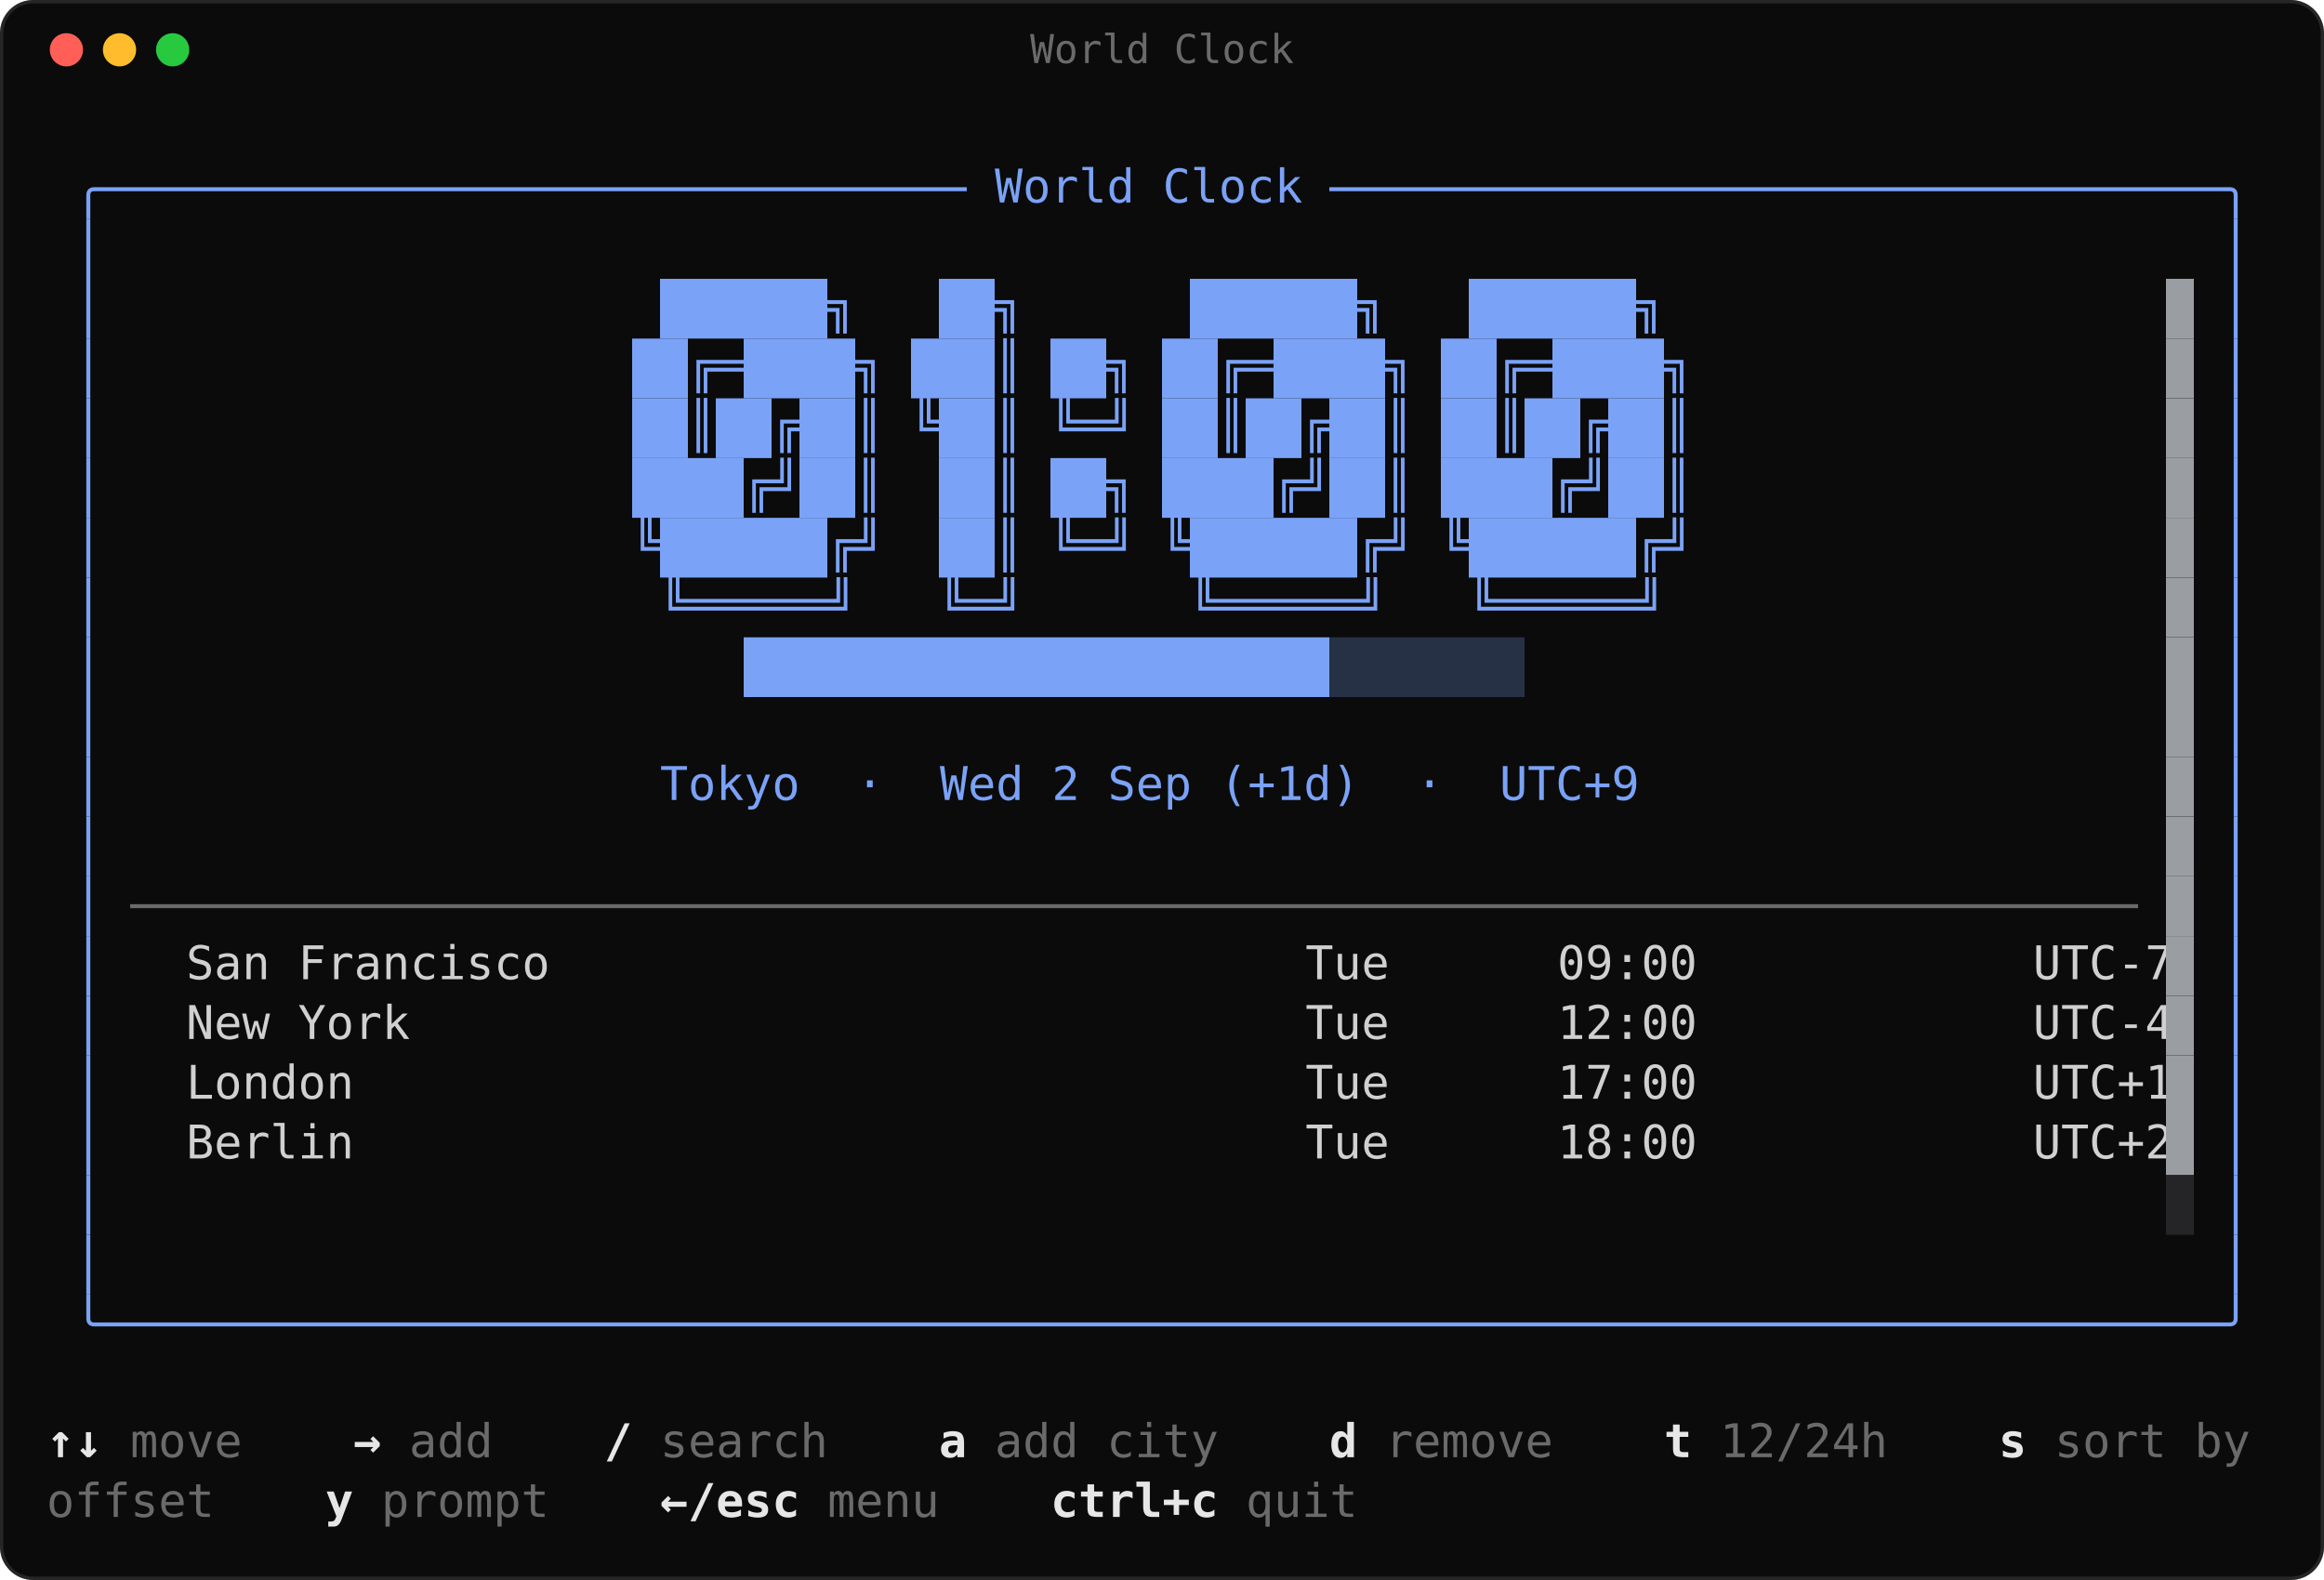
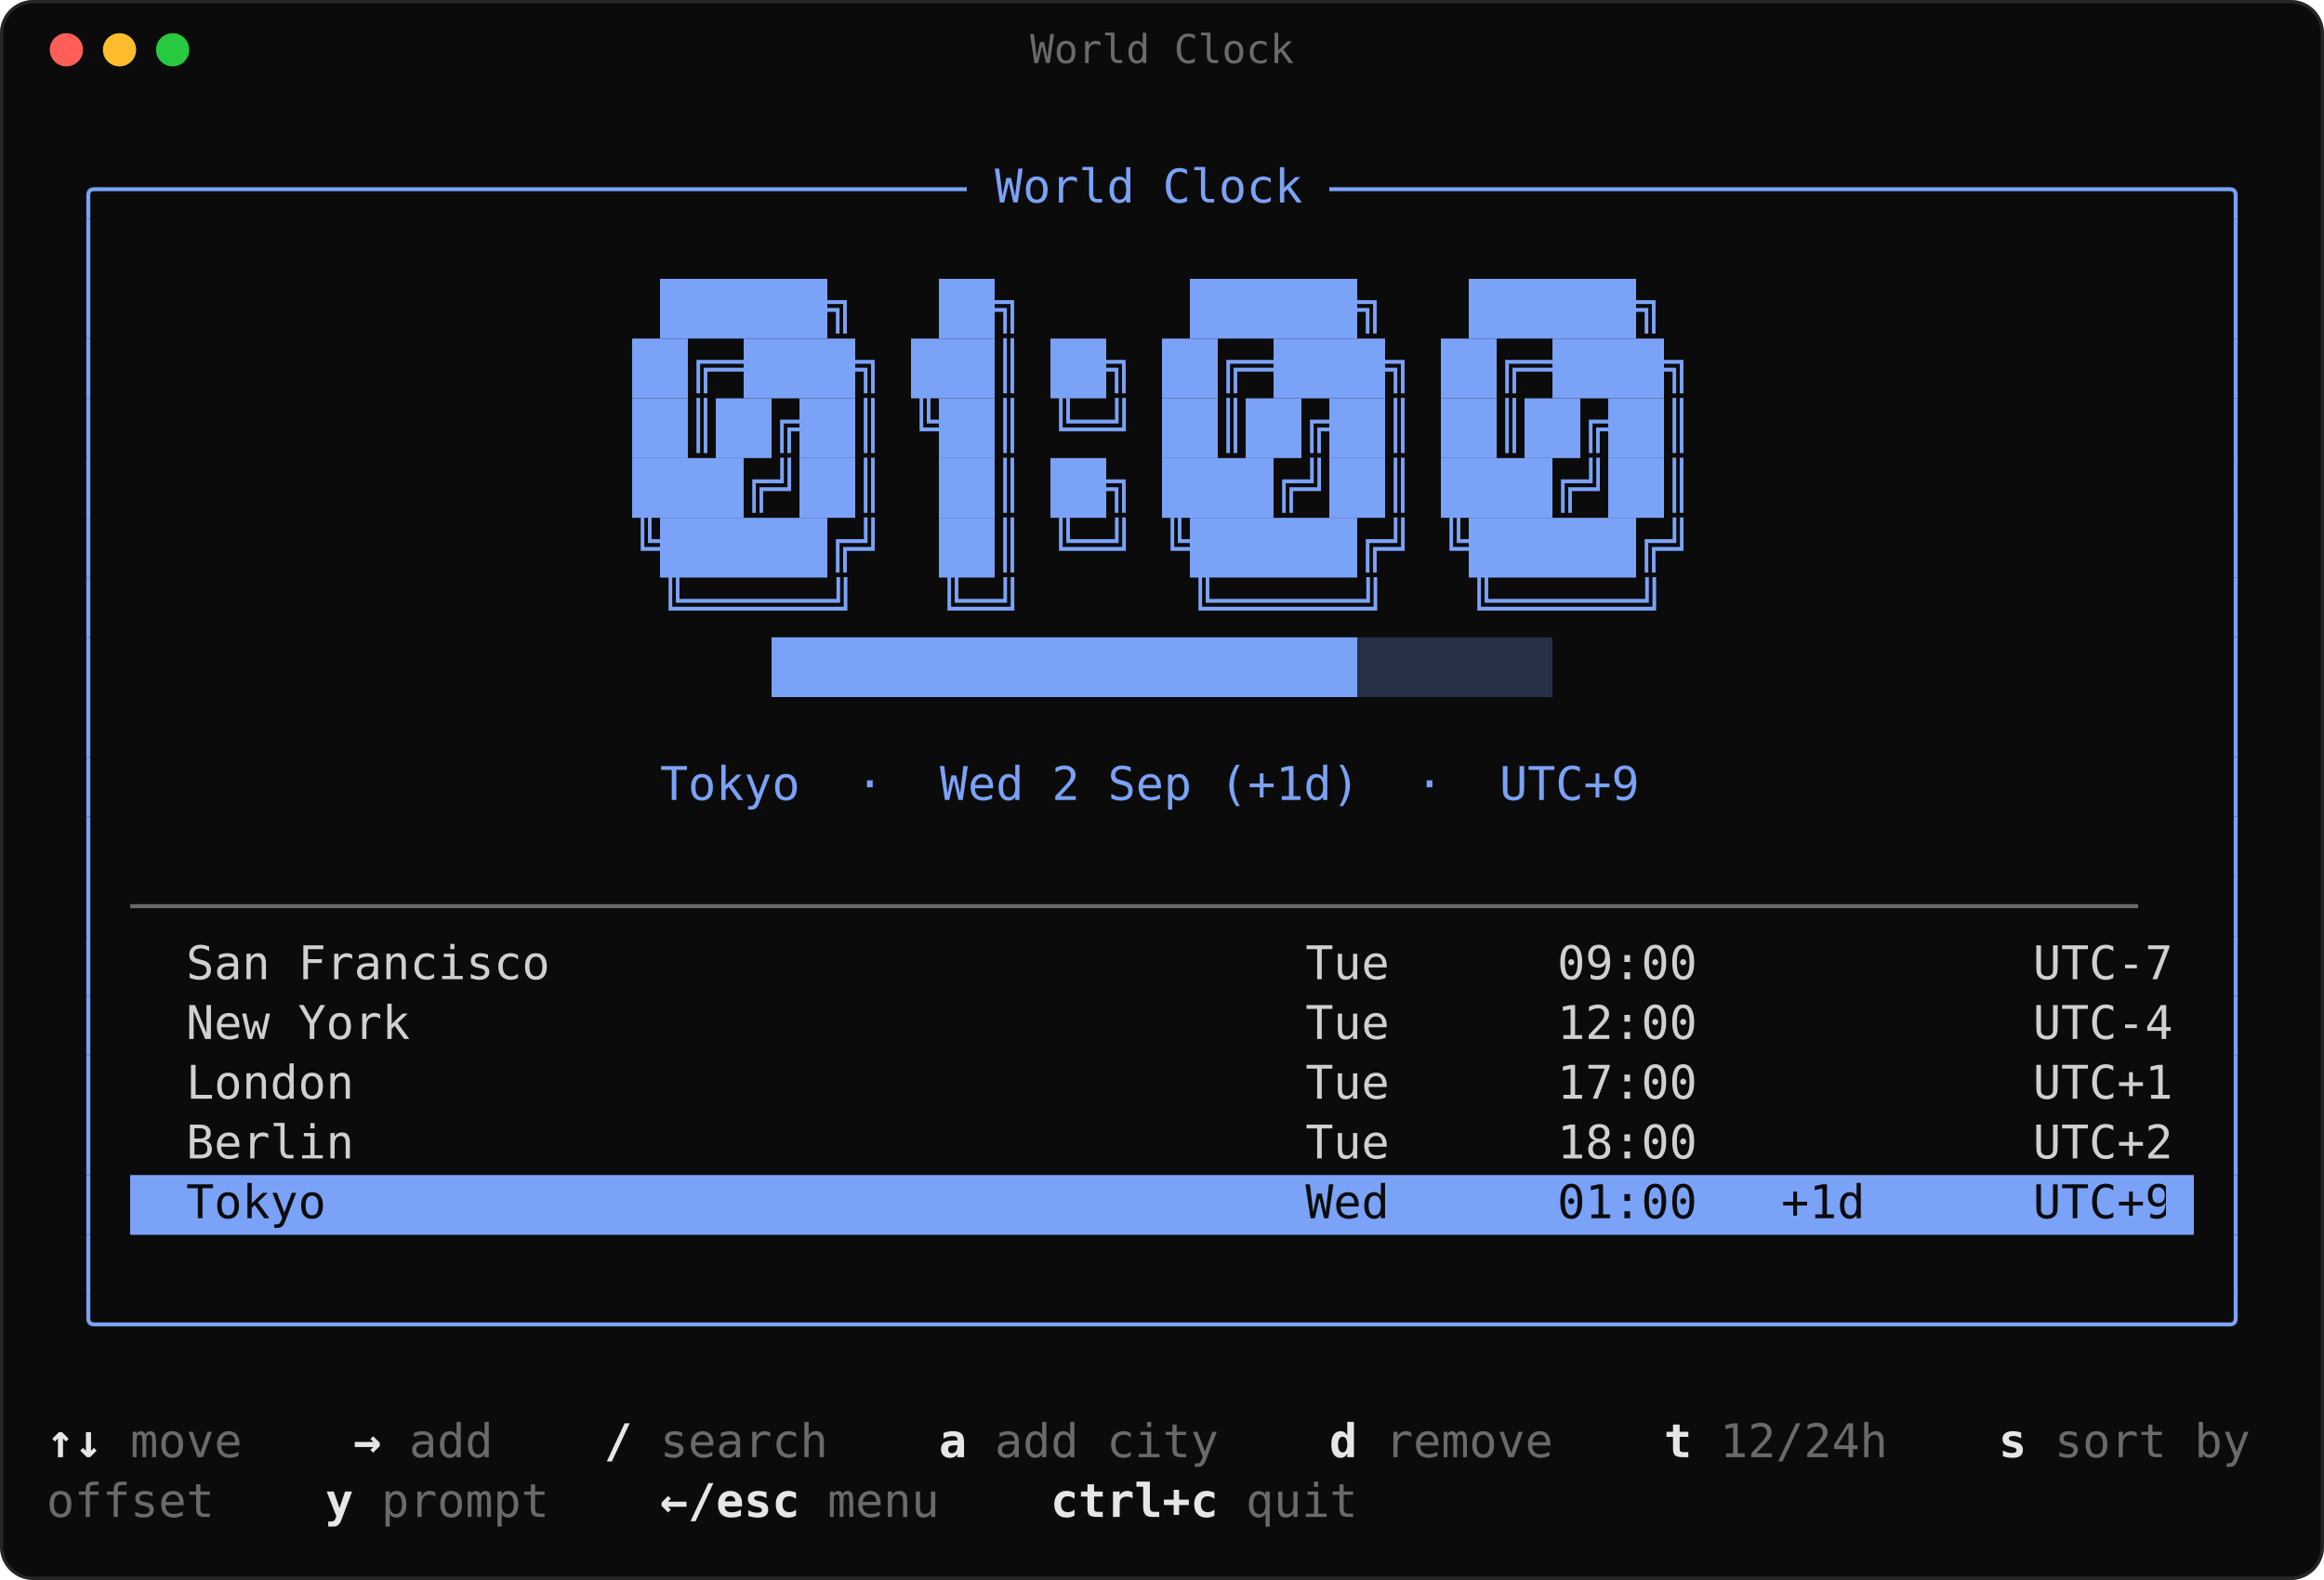
<svg xmlns="http://www.w3.org/2000/svg" width="700" height="476" viewBox="0 0 700 476" font-family="ui-monospace,'SF Mono',SFMono-Regular,Menlo,Consolas,'DejaVu Sans Mono','Liberation Mono',monospace" font-size="14">
  <rect width="700" height="476" rx="10" fill="#0b0b0b" />
  <rect x="0.5" y="0.5" width="699" height="475" rx="9.5" fill="none" stroke="#5a5a5a" stroke-opacity="0.35" />
  <circle cx="20" cy="15" r="5" fill="#ff5f56" />
  <circle cx="36" cy="15" r="5" fill="#ffbd2e" />
  <circle cx="52" cy="15" r="5" fill="#27c93f" />
  <text x="350" y="19" fill="#6a6a6a" font-size="12" text-anchor="middle">World Clock</text>
  <path d="M30.8 57H28.4M26.6 66V58.8M28.4 57Q26.6 57 26.6 58.8" stroke="#7aa2f7" stroke-width="1.2" fill="none" />
  <path d="M30.8 57H291.2" stroke="#7aa2f7" stroke-width="1.2" fill="none" />
  <text x="291.2" y="61" fill="#7aa2f7" textLength="109.2" lengthAdjust="spacingAndGlyphs" xml:space="preserve"> World Clock </text>
  <path d="M400.4 57H669.2" stroke="#7aa2f7" stroke-width="1.2" fill="none" />
  <path d="M669.2 57H671.6M673.4 66V58.8M671.6 57Q673.4 57 673.4 58.8" stroke="#7aa2f7" stroke-width="1.2" fill="none" />
  <path d="M26.6 66V84" stroke="#7aa2f7" stroke-width="1.2" fill="none" />
  <path d="M673.4 66V84" stroke="#7aa2f7" stroke-width="1.2" fill="none" />
  <path d="M26.6 84V102" stroke="#7aa2f7" stroke-width="1.2" fill="none" />
  <rect x="198.8" y="84" width="50.4" height="18" fill="#7aa2f7" />
  <text x="249.2" y="97" fill="#7aa2f7" textLength="8.4" lengthAdjust="spacingAndGlyphs" xml:space="preserve">╗</text>
  <rect x="282.8" y="84" width="16.8" height="18" fill="#7aa2f7" />
  <text x="299.6" y="97" fill="#7aa2f7" textLength="8.4" lengthAdjust="spacingAndGlyphs" xml:space="preserve">╗</text>
  <rect x="358.4" y="84" width="50.4" height="18" fill="#7aa2f7" />
  <text x="408.8" y="97" fill="#7aa2f7" textLength="8.4" lengthAdjust="spacingAndGlyphs" xml:space="preserve">╗</text>
  <rect x="442.4" y="84" width="50.4" height="18" fill="#7aa2f7" />
  <text x="492.8" y="97" fill="#7aa2f7" textLength="8.4" lengthAdjust="spacingAndGlyphs" xml:space="preserve">╗</text>
-   <rect x="652.4" y="84" width="8.4" height="18" fill="#252527" />
-   <rect x="652.4" y="84" width="8.4" height="18" fill="#9a9ea3" />
  <path d="M673.4 84V102" stroke="#7aa2f7" stroke-width="1.2" fill="none" />
  <path d="M26.6 102V120" stroke="#7aa2f7" stroke-width="1.2" fill="none" />
  <rect x="190.4" y="102" width="16.8" height="18" fill="#7aa2f7" />
  <text x="207.2" y="115" fill="#7aa2f7" textLength="16.8" lengthAdjust="spacingAndGlyphs" xml:space="preserve">╔═</text>
  <rect x="224" y="102" width="33.6" height="18" fill="#7aa2f7" />
  <text x="257.6" y="115" fill="#7aa2f7" textLength="8.4" lengthAdjust="spacingAndGlyphs" xml:space="preserve">╗</text>
  <rect x="274.4" y="102" width="25.2" height="18" fill="#7aa2f7" />
  <text x="299.6" y="115" fill="#7aa2f7" textLength="8.4" lengthAdjust="spacingAndGlyphs" xml:space="preserve">║</text>
  <rect x="316.4" y="102" width="16.8" height="18" fill="#7aa2f7" />
  <text x="333.2" y="115" fill="#7aa2f7" textLength="8.4" lengthAdjust="spacingAndGlyphs" xml:space="preserve">╗</text>
  <rect x="350" y="102" width="16.8" height="18" fill="#7aa2f7" />
  <text x="366.8" y="115" fill="#7aa2f7" textLength="16.8" lengthAdjust="spacingAndGlyphs" xml:space="preserve">╔═</text>
  <rect x="383.6" y="102" width="33.6" height="18" fill="#7aa2f7" />
  <text x="417.2" y="115" fill="#7aa2f7" textLength="8.4" lengthAdjust="spacingAndGlyphs" xml:space="preserve">╗</text>
  <rect x="434" y="102" width="16.8" height="18" fill="#7aa2f7" />
  <text x="450.8" y="115" fill="#7aa2f7" textLength="16.8" lengthAdjust="spacingAndGlyphs" xml:space="preserve">╔═</text>
  <rect x="467.6" y="102" width="33.6" height="18" fill="#7aa2f7" />
  <text x="501.2" y="115" fill="#7aa2f7" textLength="8.4" lengthAdjust="spacingAndGlyphs" xml:space="preserve">╗</text>
-   <rect x="652.4" y="102" width="8.4" height="18" fill="#252527" />
-   <rect x="652.4" y="102" width="8.4" height="18" fill="#9a9ea3" />
  <path d="M673.4 102V120" stroke="#7aa2f7" stroke-width="1.2" fill="none" />
  <path d="M26.6 120V138" stroke="#7aa2f7" stroke-width="1.2" fill="none" />
  <rect x="190.4" y="120" width="16.8" height="18" fill="#7aa2f7" />
  <text x="207.2" y="133" fill="#7aa2f7" textLength="8.4" lengthAdjust="spacingAndGlyphs" xml:space="preserve">║</text>
  <rect x="215.6" y="120" width="16.8" height="18" fill="#7aa2f7" />
  <text x="232.4" y="133" fill="#7aa2f7" textLength="8.4" lengthAdjust="spacingAndGlyphs" xml:space="preserve">╔</text>
  <rect x="240.8" y="120" width="16.8" height="18" fill="#7aa2f7" />
  <text x="257.6" y="133" fill="#7aa2f7" textLength="8.4" lengthAdjust="spacingAndGlyphs" xml:space="preserve">║</text>
  <text x="274.4" y="133" fill="#7aa2f7" textLength="8.4" lengthAdjust="spacingAndGlyphs" xml:space="preserve">╚</text>
  <rect x="282.8" y="120" width="16.8" height="18" fill="#7aa2f7" />
  <text x="299.6" y="133" fill="#7aa2f7" textLength="8.4" lengthAdjust="spacingAndGlyphs" xml:space="preserve">║</text>
  <text x="316.4" y="133" fill="#7aa2f7" textLength="25.2" lengthAdjust="spacingAndGlyphs" xml:space="preserve">╚═╝</text>
  <rect x="350" y="120" width="16.8" height="18" fill="#7aa2f7" />
  <text x="366.8" y="133" fill="#7aa2f7" textLength="8.4" lengthAdjust="spacingAndGlyphs" xml:space="preserve">║</text>
  <rect x="375.2" y="120" width="16.8" height="18" fill="#7aa2f7" />
  <text x="392" y="133" fill="#7aa2f7" textLength="8.4" lengthAdjust="spacingAndGlyphs" xml:space="preserve">╔</text>
  <rect x="400.4" y="120" width="16.8" height="18" fill="#7aa2f7" />
  <text x="417.2" y="133" fill="#7aa2f7" textLength="8.4" lengthAdjust="spacingAndGlyphs" xml:space="preserve">║</text>
  <rect x="434" y="120" width="16.8" height="18" fill="#7aa2f7" />
  <text x="450.8" y="133" fill="#7aa2f7" textLength="8.4" lengthAdjust="spacingAndGlyphs" xml:space="preserve">║</text>
  <rect x="459.2" y="120" width="16.8" height="18" fill="#7aa2f7" />
  <text x="476" y="133" fill="#7aa2f7" textLength="8.4" lengthAdjust="spacingAndGlyphs" xml:space="preserve">╔</text>
  <rect x="484.4" y="120" width="16.8" height="18" fill="#7aa2f7" />
  <text x="501.2" y="133" fill="#7aa2f7" textLength="8.4" lengthAdjust="spacingAndGlyphs" xml:space="preserve">║</text>
-   <rect x="652.4" y="120" width="8.4" height="18" fill="#252527" />
-   <rect x="652.4" y="120" width="8.4" height="18" fill="#9a9ea3" />
  <path d="M673.4 120V138" stroke="#7aa2f7" stroke-width="1.2" fill="none" />
  <path d="M26.6 138V156" stroke="#7aa2f7" stroke-width="1.2" fill="none" />
  <rect x="190.4" y="138" width="33.6" height="18" fill="#7aa2f7" />
  <text x="224" y="151" fill="#7aa2f7" textLength="16.8" lengthAdjust="spacingAndGlyphs" xml:space="preserve">╔╝</text>
  <rect x="240.8" y="138" width="16.8" height="18" fill="#7aa2f7" />
  <text x="257.6" y="151" fill="#7aa2f7" textLength="8.4" lengthAdjust="spacingAndGlyphs" xml:space="preserve">║</text>
  <rect x="282.8" y="138" width="16.8" height="18" fill="#7aa2f7" />
  <text x="299.6" y="151" fill="#7aa2f7" textLength="8.4" lengthAdjust="spacingAndGlyphs" xml:space="preserve">║</text>
  <rect x="316.4" y="138" width="16.8" height="18" fill="#7aa2f7" />
  <text x="333.2" y="151" fill="#7aa2f7" textLength="8.4" lengthAdjust="spacingAndGlyphs" xml:space="preserve">╗</text>
  <rect x="350" y="138" width="33.6" height="18" fill="#7aa2f7" />
  <text x="383.6" y="151" fill="#7aa2f7" textLength="16.8" lengthAdjust="spacingAndGlyphs" xml:space="preserve">╔╝</text>
  <rect x="400.4" y="138" width="16.8" height="18" fill="#7aa2f7" />
  <text x="417.2" y="151" fill="#7aa2f7" textLength="8.4" lengthAdjust="spacingAndGlyphs" xml:space="preserve">║</text>
  <rect x="434" y="138" width="33.6" height="18" fill="#7aa2f7" />
  <text x="467.6" y="151" fill="#7aa2f7" textLength="16.8" lengthAdjust="spacingAndGlyphs" xml:space="preserve">╔╝</text>
  <rect x="484.4" y="138" width="16.8" height="18" fill="#7aa2f7" />
  <text x="501.2" y="151" fill="#7aa2f7" textLength="8.4" lengthAdjust="spacingAndGlyphs" xml:space="preserve">║</text>
-   <rect x="652.4" y="138" width="8.4" height="18" fill="#252527" />
-   <rect x="652.4" y="138" width="8.4" height="18" fill="#9a9ea3" />
  <path d="M673.4 138V156" stroke="#7aa2f7" stroke-width="1.2" fill="none" />
  <path d="M26.6 156V174" stroke="#7aa2f7" stroke-width="1.2" fill="none" />
  <text x="190.4" y="169" fill="#7aa2f7" textLength="8.4" lengthAdjust="spacingAndGlyphs" xml:space="preserve">╚</text>
  <rect x="198.8" y="156" width="50.4" height="18" fill="#7aa2f7" />
  <text x="249.2" y="169" fill="#7aa2f7" textLength="16.8" lengthAdjust="spacingAndGlyphs" xml:space="preserve">╔╝</text>
  <rect x="282.8" y="156" width="16.8" height="18" fill="#7aa2f7" />
  <text x="299.6" y="169" fill="#7aa2f7" textLength="8.4" lengthAdjust="spacingAndGlyphs" xml:space="preserve">║</text>
  <text x="316.4" y="169" fill="#7aa2f7" textLength="25.2" lengthAdjust="spacingAndGlyphs" xml:space="preserve">╚═╝</text>
  <text x="350" y="169" fill="#7aa2f7" textLength="8.4" lengthAdjust="spacingAndGlyphs" xml:space="preserve">╚</text>
  <rect x="358.4" y="156" width="50.4" height="18" fill="#7aa2f7" />
  <text x="408.8" y="169" fill="#7aa2f7" textLength="16.8" lengthAdjust="spacingAndGlyphs" xml:space="preserve">╔╝</text>
  <text x="434" y="169" fill="#7aa2f7" textLength="8.4" lengthAdjust="spacingAndGlyphs" xml:space="preserve">╚</text>
  <rect x="442.4" y="156" width="50.4" height="18" fill="#7aa2f7" />
  <text x="492.8" y="169" fill="#7aa2f7" textLength="16.8" lengthAdjust="spacingAndGlyphs" xml:space="preserve">╔╝</text>
-   <rect x="652.4" y="156" width="8.4" height="18" fill="#252527" />
-   <rect x="652.4" y="156" width="8.4" height="18" fill="#9a9ea3" />
  <path d="M673.4 156V174" stroke="#7aa2f7" stroke-width="1.2" fill="none" />
  <path d="M26.6 174V192" stroke="#7aa2f7" stroke-width="1.2" fill="none" />
  <text x="198.8" y="187" fill="#7aa2f7" textLength="58.8" lengthAdjust="spacingAndGlyphs" xml:space="preserve">╚═════╝</text>
  <text x="282.8" y="187" fill="#7aa2f7" textLength="25.2" lengthAdjust="spacingAndGlyphs" xml:space="preserve">╚═╝</text>
  <text x="358.4" y="187" fill="#7aa2f7" textLength="58.8" lengthAdjust="spacingAndGlyphs" xml:space="preserve">╚═════╝</text>
  <text x="442.4" y="187" fill="#7aa2f7" textLength="58.8" lengthAdjust="spacingAndGlyphs" xml:space="preserve">╚═════╝</text>
-   <rect x="652.4" y="174" width="8.4" height="18" fill="#252527" />
-   <rect x="652.4" y="174" width="8.4" height="18" fill="#9a9ea3" />
  <path d="M673.4 174V192" stroke="#7aa2f7" stroke-width="1.2" fill="none" />
  <path d="M26.6 192V210" stroke="#7aa2f7" stroke-width="1.2" fill="none" />
-   <rect x="224" y="192" width="176.4" height="18" fill="#7aa2f7" />
-   <rect x="400.4" y="192" width="58.8" height="18" fill="#7aa2f7" opacity="0.25" />
-   <rect x="652.4" y="192" width="8.4" height="18" fill="#252527" />
-   <rect x="652.4" y="192" width="8.4" height="18" fill="#9a9ea3" />
+   <rect x="232.4" y="192" width="176.4" height="18" fill="#7aa2f7" />
+   <rect x="408.8" y="192" width="58.8" height="18" fill="#7aa2f7" opacity="0.25" />
  <path d="M673.4 192V210" stroke="#7aa2f7" stroke-width="1.2" fill="none" />
  <path d="M26.6 210V228" stroke="#7aa2f7" stroke-width="1.2" fill="none" />
-   <rect x="652.4" y="210" width="8.4" height="18" fill="#252527" />
-   <rect x="652.4" y="210" width="8.4" height="18" fill="#9a9ea3" />
  <path d="M673.4 210V228" stroke="#7aa2f7" stroke-width="1.2" fill="none" />
  <path d="M26.6 228V246" stroke="#7aa2f7" stroke-width="1.2" fill="none" />
  <text x="198.8" y="241" fill="#7aa2f7" textLength="294" lengthAdjust="spacingAndGlyphs" xml:space="preserve">Tokyo  ·  Wed 2 Sep (+1d)  ·  UTC+9</text>
-   <rect x="652.4" y="228" width="8.4" height="18" fill="#252527" />
-   <rect x="652.4" y="228" width="8.4" height="18" fill="#9a9ea3" />
  <path d="M673.4 228V246" stroke="#7aa2f7" stroke-width="1.2" fill="none" />
  <path d="M26.6 246V264" stroke="#7aa2f7" stroke-width="1.2" fill="none" />
-   <rect x="652.4" y="246" width="8.4" height="18" fill="#252527" />
-   <rect x="652.4" y="246" width="8.4" height="18" fill="#9a9ea3" />
  <path d="M673.4 246V264" stroke="#7aa2f7" stroke-width="1.2" fill="none" />
  <path d="M26.6 264V282" stroke="#7aa2f7" stroke-width="1.2" fill="none" />
  <path d="M39.2 273H644" stroke="#6a6a6a" stroke-width="1.2" fill="none" />
-   <rect x="652.4" y="264" width="8.4" height="18" fill="#252527" />
-   <rect x="652.4" y="264" width="8.4" height="18" fill="#9a9ea3" />
  <path d="M673.4 264V282" stroke="#7aa2f7" stroke-width="1.2" fill="none" />
  <path d="M26.6 282V300" stroke="#7aa2f7" stroke-width="1.2" fill="none" />
  <text x="39.2" y="295" fill="#d0d0d0" textLength="613.2" lengthAdjust="spacingAndGlyphs" xml:space="preserve">  San Francisco                           Tue      09:00            UTC-7</text>
-   <rect x="652.4" y="282" width="8.4" height="18" fill="#252527" />
-   <rect x="652.4" y="282" width="8.4" height="18" fill="#9a9ea3" />
  <path d="M673.4 282V300" stroke="#7aa2f7" stroke-width="1.2" fill="none" />
  <path d="M26.6 300V318" stroke="#7aa2f7" stroke-width="1.2" fill="none" />
  <text x="39.2" y="313" fill="#d0d0d0" textLength="613.2" lengthAdjust="spacingAndGlyphs" xml:space="preserve">  New York                                Tue      12:00            UTC-4</text>
-   <rect x="652.4" y="300" width="8.4" height="18" fill="#252527" />
-   <rect x="652.4" y="300" width="8.4" height="18" fill="#9a9ea3" />
  <path d="M673.4 300V318" stroke="#7aa2f7" stroke-width="1.2" fill="none" />
  <path d="M26.6 318V336" stroke="#7aa2f7" stroke-width="1.2" fill="none" />
  <text x="39.2" y="331" fill="#d0d0d0" textLength="613.2" lengthAdjust="spacingAndGlyphs" xml:space="preserve">  London                                  Tue      17:00            UTC+1</text>
-   <rect x="652.4" y="318" width="8.4" height="18" fill="#252527" />
-   <rect x="652.4" y="318" width="8.4" height="18" fill="#9a9ea3" />
  <path d="M673.4 318V336" stroke="#7aa2f7" stroke-width="1.2" fill="none" />
  <path d="M26.6 336V354" stroke="#7aa2f7" stroke-width="1.2" fill="none" />
  <text x="39.2" y="349" fill="#d0d0d0" textLength="613.2" lengthAdjust="spacingAndGlyphs" xml:space="preserve">  Berlin                                  Tue      18:00            UTC+2</text>
-   <rect x="652.4" y="336" width="8.4" height="18" fill="#252527" />
-   <rect x="652.4" y="336" width="8.4" height="18" fill="#9a9ea3" />
  <path d="M673.4 336V354" stroke="#7aa2f7" stroke-width="1.2" fill="none" />
  <path d="M26.6 354V372" stroke="#7aa2f7" stroke-width="1.2" fill="none" />
-   <rect x="652.4" y="354" width="8.4" height="18" fill="#252527" />
+   <rect x="39.2" y="354" width="613.2" height="18" fill="#7aa2f7" />
+   <text x="39.2" y="367" fill="#0b0b0b" textLength="613.2" lengthAdjust="spacingAndGlyphs" xml:space="preserve">  Tokyo                                   Wed      01:00   +1d      UTC+9</text>
+   <rect x="652.4" y="354" width="8.4" height="18" fill="#7aa2f7" />
  <path d="M673.4 354V372" stroke="#7aa2f7" stroke-width="1.2" fill="none" />
  <path d="M26.6 372V390" stroke="#7aa2f7" stroke-width="1.2" fill="none" />
  <path d="M673.4 372V390" stroke="#7aa2f7" stroke-width="1.2" fill="none" />
  <path d="M30.8 399H28.4M26.6 390V397.2M28.4 399Q26.6 399 26.6 397.2" stroke="#7aa2f7" stroke-width="1.2" fill="none" />
  <path d="M30.8 399H669.2" stroke="#7aa2f7" stroke-width="1.2" fill="none" />
  <path d="M669.2 399H671.6M673.4 390V397.2M671.6 399Q673.4 399 673.4 397.2" stroke="#7aa2f7" stroke-width="1.2" fill="none" />
  <text x="14" y="439" fill="#e6e6e6" textLength="16.8" lengthAdjust="spacingAndGlyphs" xml:space="preserve" font-weight="bold">↑↓</text>
  <text x="30.8" y="439" fill="#6a6a6a" textLength="75.6" lengthAdjust="spacingAndGlyphs" xml:space="preserve"> move    </text>
  <text x="106.4" y="439" fill="#e6e6e6" textLength="8.4" lengthAdjust="spacingAndGlyphs" xml:space="preserve" font-weight="bold">→</text>
  <text x="114.8" y="439" fill="#6a6a6a" textLength="67.2" lengthAdjust="spacingAndGlyphs" xml:space="preserve"> add    </text>
  <text x="182" y="439" fill="#e6e6e6" textLength="8.4" lengthAdjust="spacingAndGlyphs" xml:space="preserve" font-weight="bold">/</text>
  <text x="190.4" y="439" fill="#6a6a6a" textLength="92.4" lengthAdjust="spacingAndGlyphs" xml:space="preserve"> search    </text>
  <text x="282.8" y="439" fill="#e6e6e6" textLength="8.4" lengthAdjust="spacingAndGlyphs" xml:space="preserve" font-weight="bold">a</text>
  <text x="291.2" y="439" fill="#6a6a6a" textLength="109.2" lengthAdjust="spacingAndGlyphs" xml:space="preserve"> add city    </text>
  <text x="400.4" y="439" fill="#e6e6e6" textLength="8.4" lengthAdjust="spacingAndGlyphs" xml:space="preserve" font-weight="bold">d</text>
  <text x="408.8" y="439" fill="#6a6a6a" textLength="92.4" lengthAdjust="spacingAndGlyphs" xml:space="preserve"> remove    </text>
  <text x="501.2" y="439" fill="#e6e6e6" textLength="8.4" lengthAdjust="spacingAndGlyphs" xml:space="preserve" font-weight="bold">t</text>
  <text x="509.6" y="439" fill="#6a6a6a" textLength="92.4" lengthAdjust="spacingAndGlyphs" xml:space="preserve"> 12/24h    </text>
  <text x="602" y="439" fill="#e6e6e6" textLength="8.4" lengthAdjust="spacingAndGlyphs" xml:space="preserve" font-weight="bold">s</text>
  <text x="610.4" y="439" fill="#6a6a6a" textLength="75.6" lengthAdjust="spacingAndGlyphs" xml:space="preserve"> sort by </text>
  <text x="14" y="457" fill="#6a6a6a" textLength="84" lengthAdjust="spacingAndGlyphs" xml:space="preserve">offset    </text>
  <text x="98" y="457" fill="#e6e6e6" textLength="8.4" lengthAdjust="spacingAndGlyphs" xml:space="preserve" font-weight="bold">y</text>
  <text x="106.4" y="457" fill="#6a6a6a" textLength="92.4" lengthAdjust="spacingAndGlyphs" xml:space="preserve"> prompt    </text>
  <text x="198.8" y="457" fill="#e6e6e6" textLength="42" lengthAdjust="spacingAndGlyphs" xml:space="preserve" font-weight="bold">←/esc</text>
  <text x="240.8" y="457" fill="#6a6a6a" textLength="75.6" lengthAdjust="spacingAndGlyphs" xml:space="preserve"> menu    </text>
  <text x="316.4" y="457" fill="#e6e6e6" textLength="50.4" lengthAdjust="spacingAndGlyphs" xml:space="preserve" font-weight="bold">ctrl+c</text>
  <text x="366.8" y="457" fill="#6a6a6a" textLength="42" lengthAdjust="spacingAndGlyphs" xml:space="preserve"> quit</text>
</svg>
